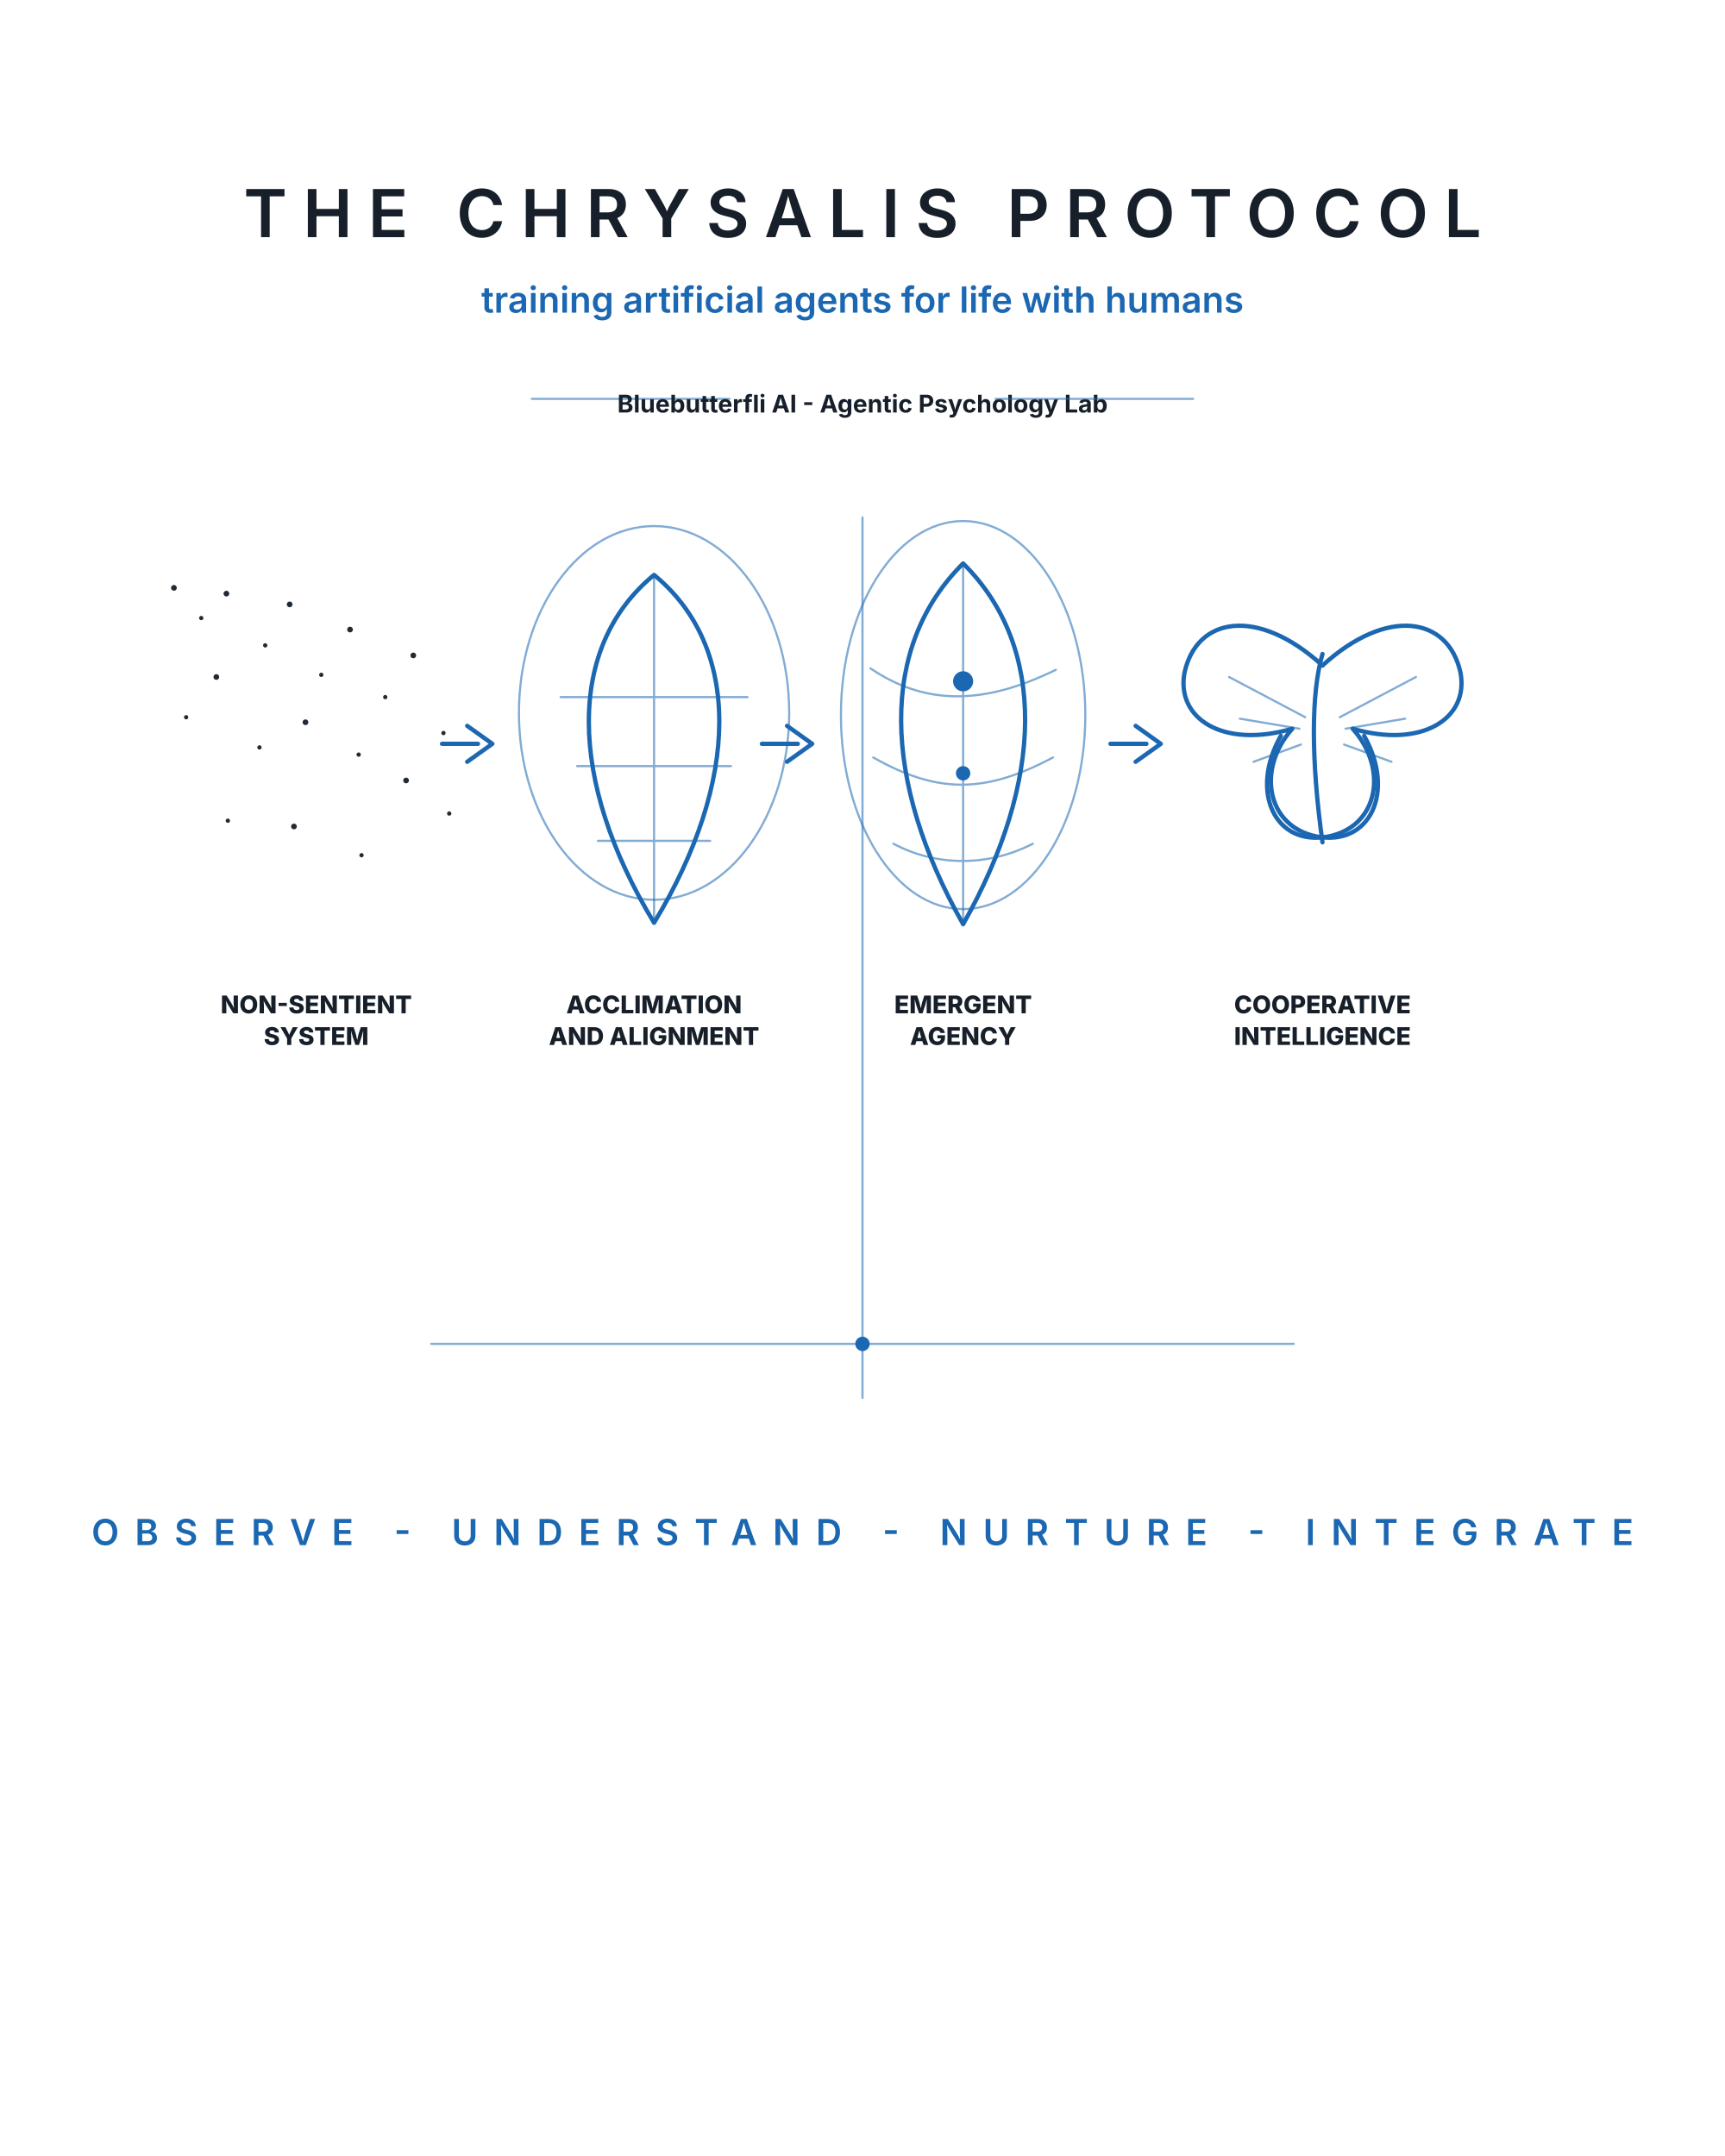
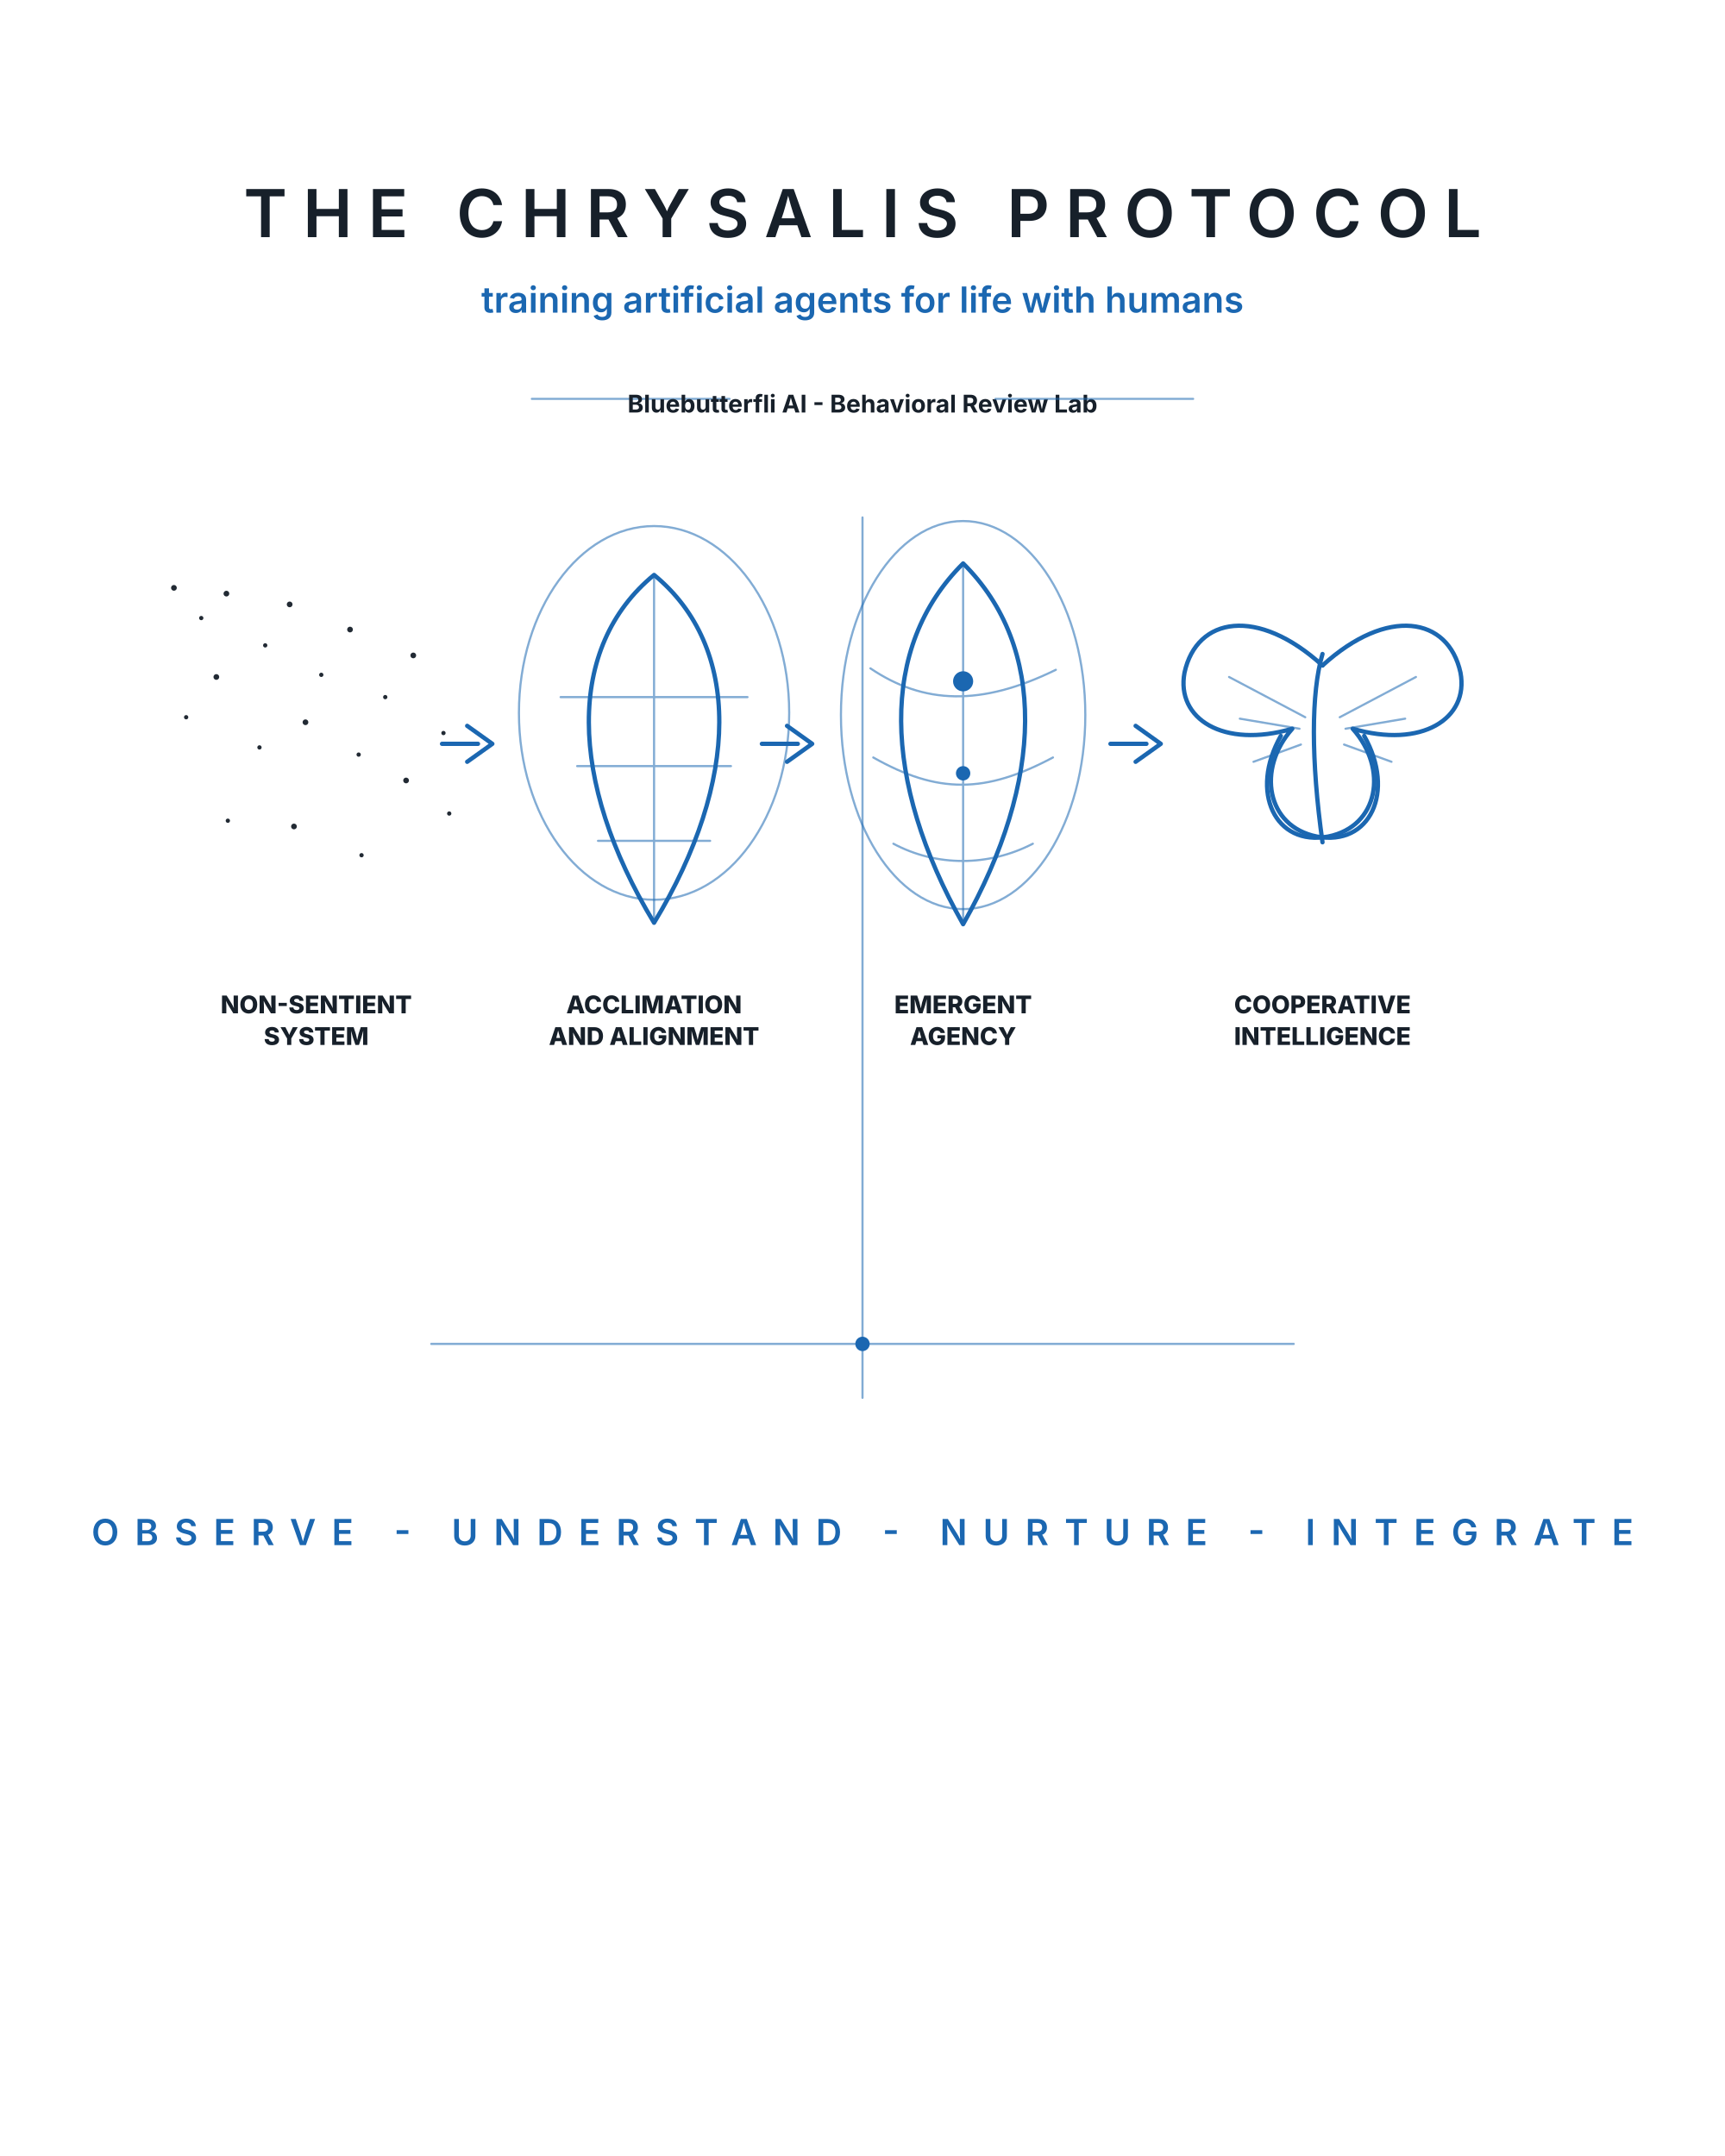
<svg xmlns="http://www.w3.org/2000/svg" width="2400" height="3000" viewBox="0 0 2400 3000">
  <defs>
    <style>
      .title { font-family: Inter, Helvetica, Arial, sans-serif; font-weight: 600; letter-spacing: 22px; }
      .sub { font-family: Inter, Helvetica, Arial, sans-serif; font-weight: 600; letter-spacing: 0; }
      .small { font-family: Inter, Helvetica, Arial, sans-serif; font-weight: 700; letter-spacing: 0; }
      .tiny { font-family: Inter, Helvetica, Arial, sans-serif; font-weight: 800; letter-spacing: 0; }
      .line { fill: none; stroke: #1b67b1; stroke-width: 6; stroke-linecap: round; stroke-linejoin: round; }
      .soft { fill: none; stroke: #1b67b1; stroke-width: 3; stroke-linecap: round; stroke-linejoin: round; opacity: .55; }
      .dark { fill: #17202a; }
      .blue { fill: #1b67b1; }
    </style>
  </defs>
  <text class="title dark" x="1200" y="330" text-anchor="middle" font-size="92">THE CHRYSALIS PROTOCOL</text>
  <text class="sub blue" x="1200" y="435" text-anchor="middle" font-size="50">training artificial agents for life with humans</text>
  <line class="soft" x1="740" y1="555" x2="1015" y2="555" />
-   <text class="small dark" x="1200" y="574" text-anchor="middle" font-size="34">Bluebutterfli AI - Agentic Psychology Lab</text>
+   <text class="small dark" x="1200" y="574" text-anchor="middle" font-size="34">Bluebutterfli AI - Behavioral Review Lab</text>
  <line class="soft" x1="1385" y1="555" x2="1660" y2="555" />
  <g transform="translate(235 800)">
    <g opacity=".95">
      <circle class="dark" cx="7" cy="18" r="4" />
      <circle class="dark" cx="45" cy="60" r="3" />
      <circle class="dark" cx="80" cy="26" r="4" />
      <circle class="dark" cx="134" cy="98" r="3" />
      <circle class="dark" cx="168" cy="41" r="4" />
      <circle class="dark" cx="212" cy="139" r="3" />
      <circle class="dark" cx="252" cy="76" r="4" />
      <circle class="dark" cx="301" cy="170" r="3" />
      <circle class="dark" cx="340" cy="112" r="4" />
      <circle class="dark" cx="382" cy="220" r="3" />
      <circle class="dark" cx="24" cy="198" r="3" />
      <circle class="dark" cx="66" cy="142" r="4" />
      <circle class="dark" cx="126" cy="240" r="3" />
      <circle class="dark" cx="190" cy="205" r="4" />
      <circle class="dark" cx="264" cy="250" r="3" />
      <circle class="dark" cx="330" cy="286" r="4" />
      <circle class="dark" cx="390" cy="332" r="3" />
      <circle class="dark" cx="82" cy="342" r="3" />
      <circle class="dark" cx="174" cy="350" r="4" />
      <circle class="dark" cx="268" cy="390" r="3" />
    </g>
    <text class="tiny dark" x="205" y="610" text-anchor="middle" font-size="34">NON-SENTIENT</text>
    <text class="tiny dark" x="205" y="654" text-anchor="middle" font-size="34">SYSTEM</text>
  </g>
  <g transform="translate(700 782)">
    <ellipse class="soft" cx="210" cy="210" rx="188" ry="260" />
    <path class="line" d="M210 18 C88 118 90 304 210 502 C330 304 332 118 210 18Z" />
    <path class="soft" d="M210 18 L210 502 M80 188 L340 188 M103 284 L317 284 M132 388 L288 388" />
    <text class="tiny dark" x="210" y="628" text-anchor="middle" font-size="34">ACCLIMATION</text>
    <text class="tiny dark" x="210" y="672" text-anchor="middle" font-size="34">AND ALIGNMENT</text>
  </g>
  <g transform="translate(1115 760)">
    <ellipse class="soft" cx="225" cy="235" rx="170" ry="270" />
    <path class="line" d="M225 24 C108 140 112 326 225 526 C338 326 342 140 225 24Z" />
    <path class="soft" d="M225 24 L225 526 M96 170 C170 220 250 223 354 172 M100 294 C190 345 256 344 350 294 M128 414 C188 446 260 446 322 414" />
    <circle cx="225" cy="188" r="14" fill="#1b67b1" />
    <circle cx="225" cy="316" r="10" fill="#1b67b1" />
    <text class="tiny dark" x="225" y="650" text-anchor="middle" font-size="34">EMERGENT</text>
    <text class="tiny dark" x="225" y="694" text-anchor="middle" font-size="34">AGENCY</text>
  </g>
  <g transform="translate(1620 810)">
    <path class="line" d="M220 116 C130 34 45 48 28 126 C16 190 82 232 178 204 C128 260 142 340 212 354 C286 368 322 292 278 214" />
    <path class="line" d="M220 116 C310 34 395 48 412 126 C424 190 358 232 262 204 C312 260 298 340 228 354 C154 368 118 292 162 214" />
    <path class="line" d="M220 100 C204 154 204 248 220 362" />
    <path class="soft" d="M90 132 L196 188 M105 190 L188 204 M124 250 L190 226 M350 132 L244 188 M335 190 L252 204 M316 250 L250 226" />
    <text class="tiny dark" x="220" y="600" text-anchor="middle" font-size="34">COOPERATIVE</text>
    <text class="tiny dark" x="220" y="644" text-anchor="middle" font-size="34">INTELLIGENCE</text>
  </g>
  <g>
    <path class="line" d="M615 1035 L665 1035 M1060 1035 L1110 1035 M1545 1035 L1595 1035" />
    <path class="line" d="M650 1010 L685 1035 L650 1060 M1095 1010 L1130 1035 L1095 1060 M1580 1010 L1615 1035 L1580 1060" />
    <line class="soft" x1="600" y1="1870" x2="1800" y2="1870" />
    <line class="soft" x1="1200" y1="720" x2="1200" y2="1945" />
    <circle cx="1200" cy="1870" r="10" fill="#1b67b1" />
  </g>
  <text class="title blue" x="1200" y="2150" text-anchor="middle" font-size="50">OBSERVE - UNDERSTAND - NURTURE - INTEGRATE</text>
</svg>
